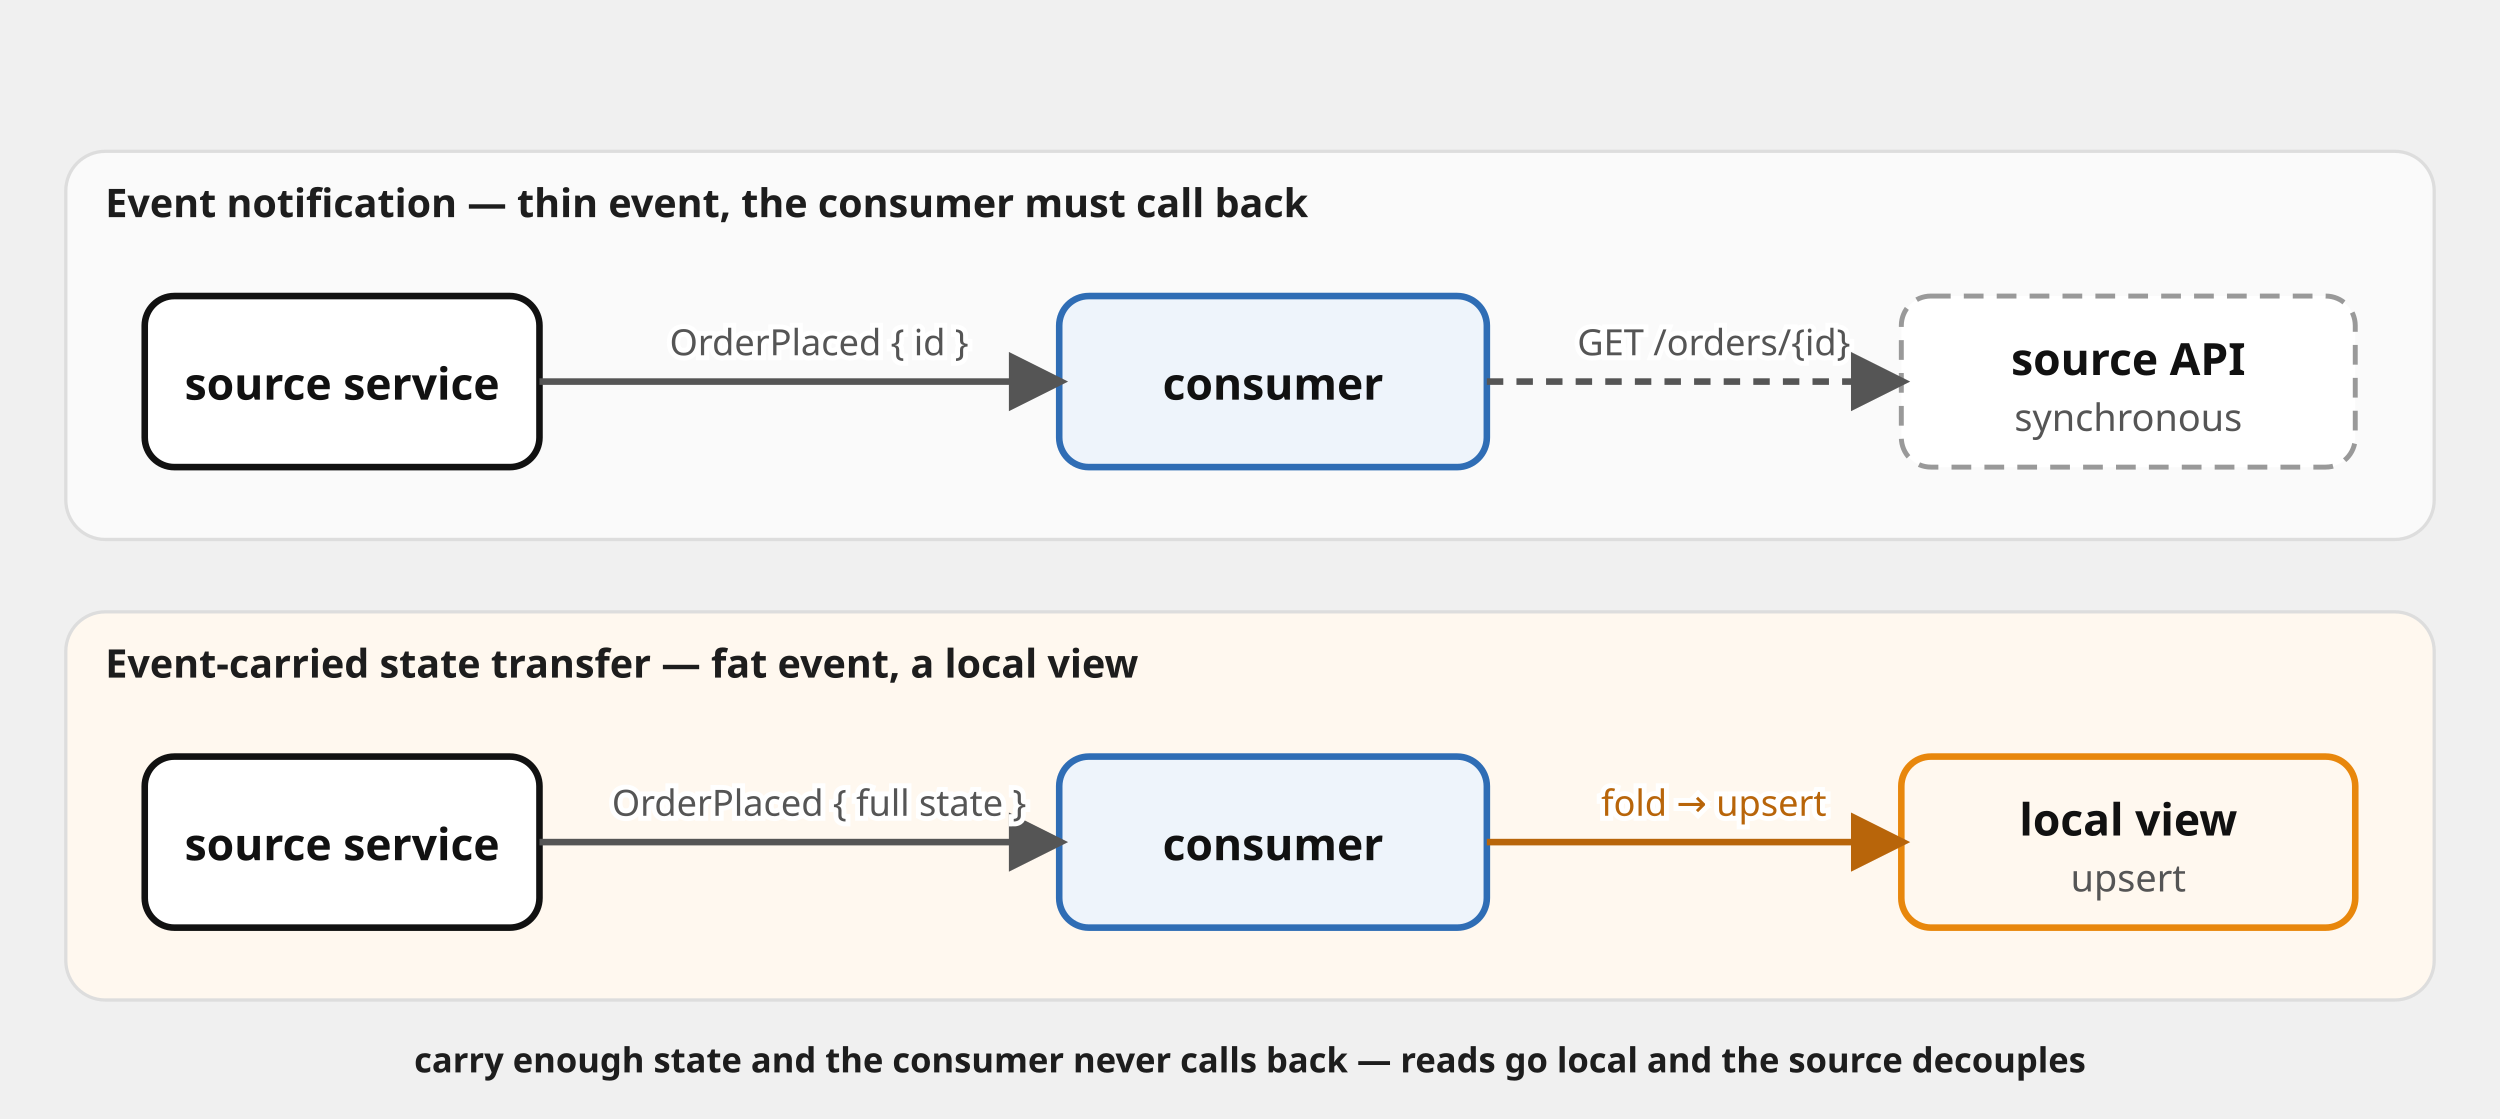
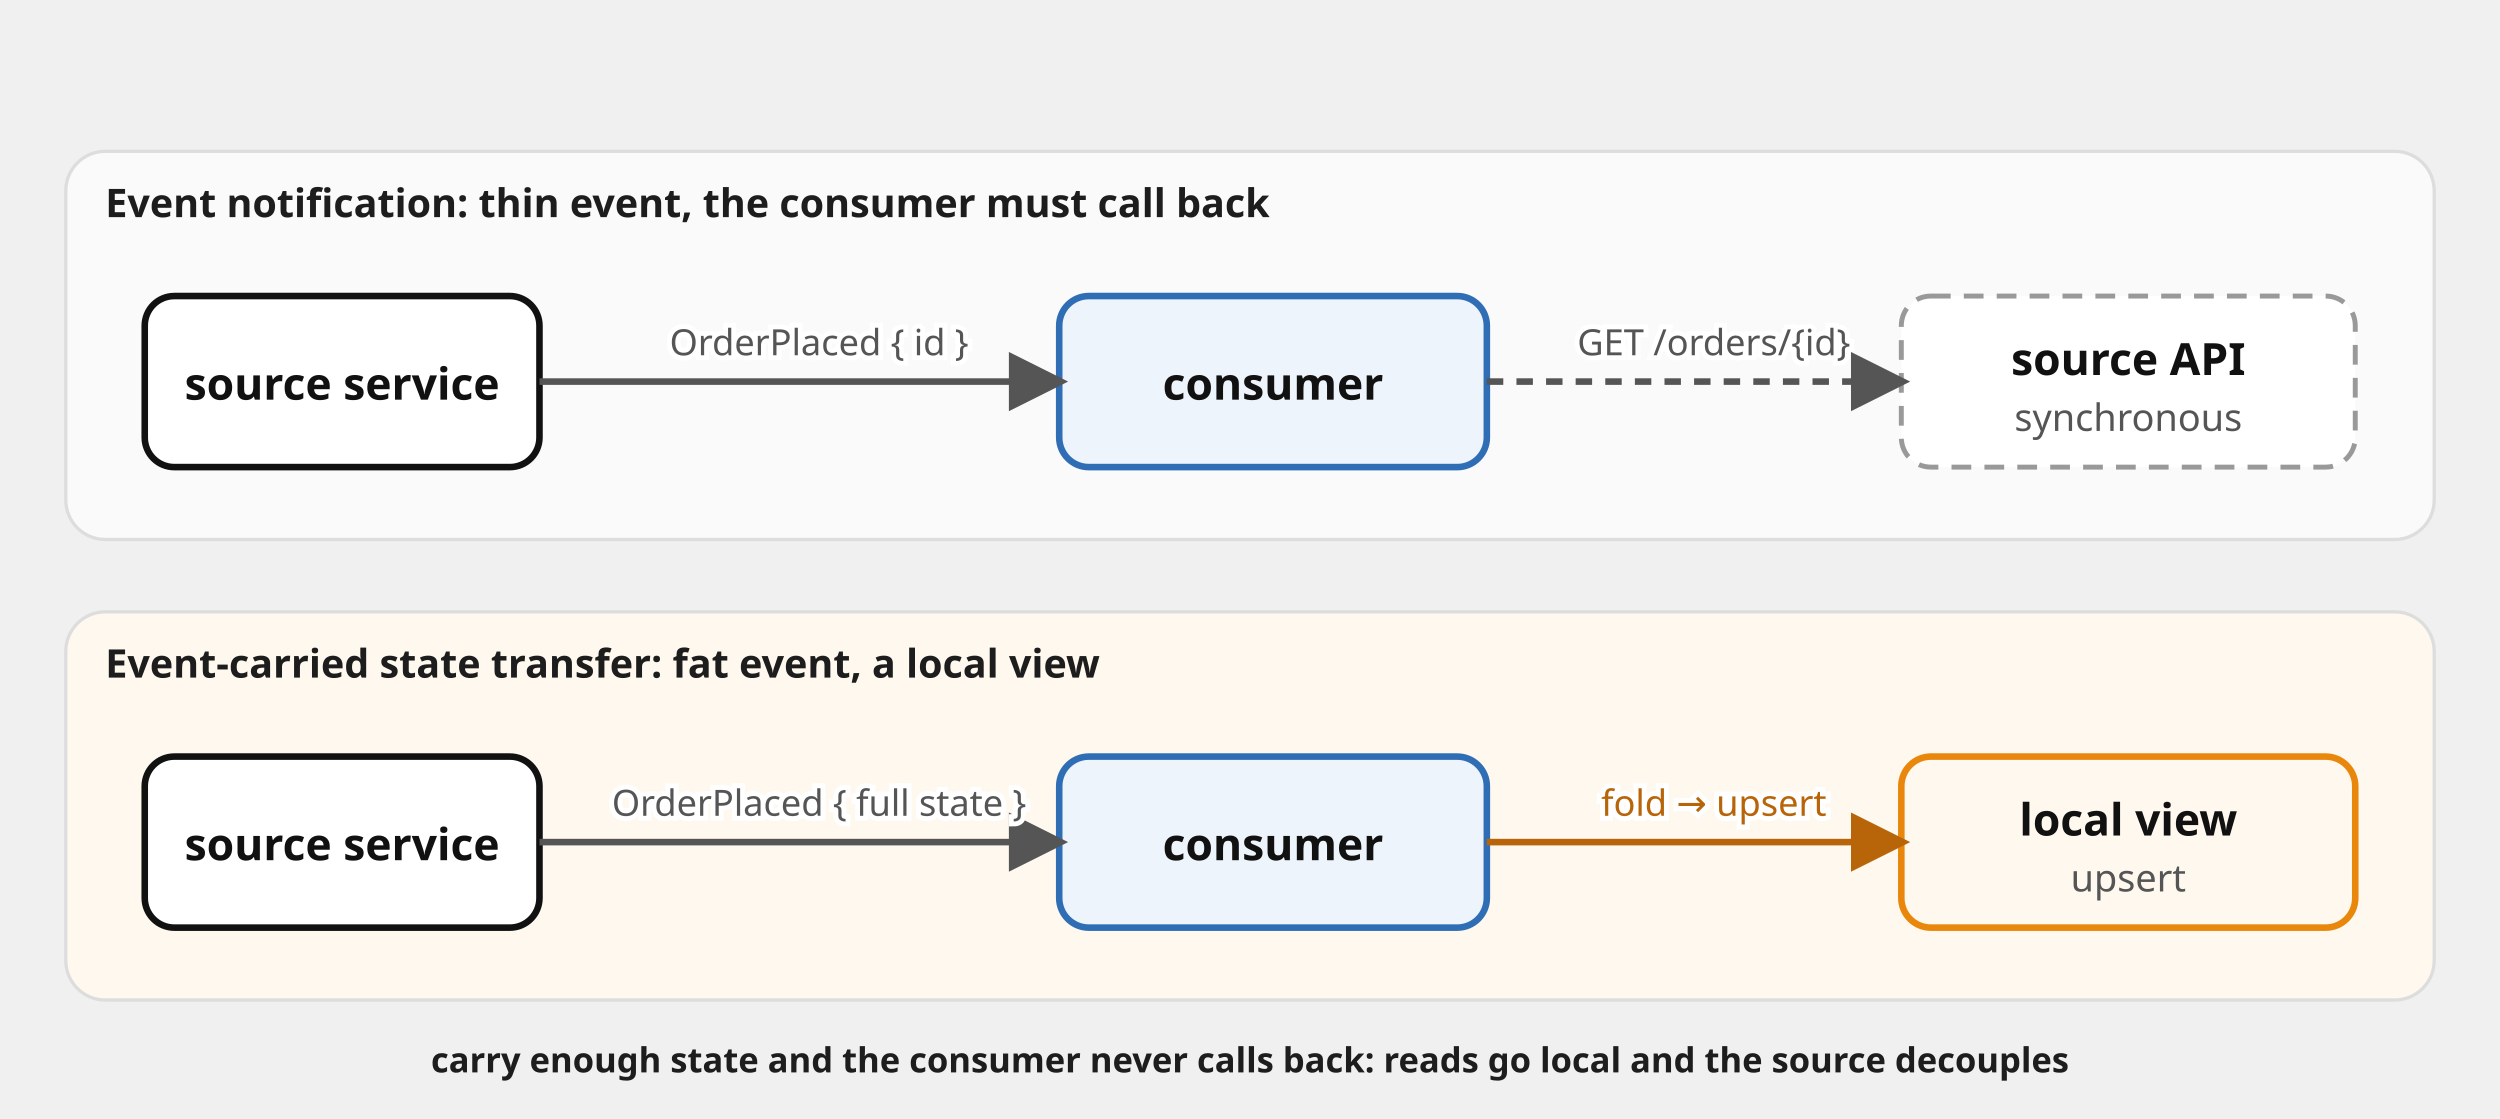
<svg xmlns="http://www.w3.org/2000/svg" viewBox="0 0 760 340" font-family="'Red Hat Text', system-ui, sans-serif" role="img">
  <defs>
    <marker id="a" viewBox="0 0 10 10" refX="8.5" refY="5" markerWidth="9" markerHeight="9" orient="auto-start-reverse">
      <path d="M0,0 L10,5 L0,10 z" fill="#555" />
    </marker>
    <marker id="am" viewBox="0 0 10 10" refX="8.5" refY="5" markerWidth="9" markerHeight="9" orient="auto-start-reverse">
      <path d="M0,0 L10,5 L0,10 z" fill="#b8650a" />
    </marker>
  </defs>
  <rect x="20" y="46" width="720" height="118" rx="12" fill="#fafafa" stroke="#ddd" />
-   <text x="32" y="66" font-size="12" font-weight="700" fill="#1d1d1d">Event notification — thin event, the consumer must call back</text>
+   <text x="32" y="66" font-size="12" font-weight="700" fill="#1d1d1d">Event notification: thin event, the consumer must call back</text>
  <rect x="20" y="186" width="720" height="118" rx="12" fill="#fff8ef" stroke="#ddd" />
-   <text x="32" y="206" font-size="12" font-weight="700" fill="#1d1d1d">Event-carried state transfer — fat event, a local view</text>
+   <text x="32" y="206" font-size="12" font-weight="700" fill="#1d1d1d">Event-carried state transfer: fat event, a local view</text>
  <rect x="44" y="90" width="120" height="52" rx="9" fill="#ffffff" stroke="#111111" stroke-width="2" />
  <text x="104.0" y="121.5" font-size="13.5" font-weight="700" fill="#111111" text-anchor="middle">source service</text>
  <rect x="322" y="90" width="130" height="52" rx="9" fill="#eef4fb" stroke="#2f6db5" stroke-width="2" />
  <text x="387.0" y="121.5" font-size="13.5" font-weight="700" fill="#111111" text-anchor="middle">consumer</text>
  <rect x="578" y="90" width="138" height="52" rx="9" fill="#ffffff" stroke="#999999" stroke-width="1.5" stroke-dasharray="6 4" />
  <text x="647.0" y="114.0" font-size="13.5" font-weight="700" fill="#111111" text-anchor="middle">source API</text>
  <text x="647.0" y="131.0" font-size="11.5" fill="#555555" text-anchor="middle">synchronous</text>
  <rect x="44" y="230" width="120" height="52" rx="9" fill="#ffffff" stroke="#111111" stroke-width="2" />
  <text x="104.0" y="261.5" font-size="13.5" font-weight="700" fill="#111111" text-anchor="middle">source service</text>
  <rect x="322" y="230" width="130" height="52" rx="9" fill="#eef4fb" stroke="#2f6db5" stroke-width="2" />
  <text x="387.0" y="261.5" font-size="13.5" font-weight="700" fill="#111111" text-anchor="middle">consumer</text>
  <rect x="578" y="230" width="138" height="52" rx="9" fill="#fff8ef" stroke="#e8870c" stroke-width="2" />
  <text x="647.0" y="254.0" font-size="13.5" font-weight="700" fill="#111111" text-anchor="middle">local view</text>
  <text x="647.0" y="271.0" font-size="11.5" fill="#555555" text-anchor="middle">upsert</text>
  <path d="M164,116 L322,116" fill="none" stroke="#555" stroke-width="2" marker-end="url(#a)" />
  <text x="249.0" y="108.0" font-size="11" fill="#ffffff" stroke="#ffffff" stroke-width="3" paint-order="stroke" text-anchor="middle">OrderPlaced { id }</text>
  <text x="249.0" y="108.0" font-size="11" fill="#555" text-anchor="middle">OrderPlaced { id }</text>
  <path d="M452,116 L578,116" fill="none" stroke="#555" stroke-width="2" stroke-dasharray="5 4" marker-end="url(#a)" />
  <text x="521.0" y="108.0" font-size="11" fill="#ffffff" stroke="#ffffff" stroke-width="3" paint-order="stroke" text-anchor="middle">GET /orders/{id}</text>
  <text x="521.0" y="108.0" font-size="11" fill="#555" text-anchor="middle">GET /orders/{id}</text>
  <path d="M164,256 L322,256" fill="none" stroke="#555" stroke-width="2" marker-end="url(#a)" />
  <text x="249.0" y="248.0" font-size="11" fill="#ffffff" stroke="#ffffff" stroke-width="3" paint-order="stroke" text-anchor="middle">OrderPlaced { full state }</text>
  <text x="249.0" y="248.0" font-size="11" fill="#555" text-anchor="middle">OrderPlaced { full state }</text>
  <path d="M452,256 L578,256" fill="none" stroke="#b8650a" stroke-width="2" marker-end="url(#am)" />
  <text x="521.0" y="248.0" font-size="11" fill="#ffffff" stroke="#ffffff" stroke-width="3" paint-order="stroke" text-anchor="middle">fold → upsert</text>
  <text x="521.0" y="248.0" font-size="11" fill="#b8650a" text-anchor="middle">fold → upsert</text>
-   <text x="380" y="326" font-size="10.5" fill="#1d1d1d" text-anchor="middle" font-weight="700">carry enough state and the consumer never calls back — reads go local and the source decouples</text>
+   <text x="380" y="326" font-size="10.5" fill="#1d1d1d" text-anchor="middle" font-weight="700">carry enough state and the consumer never calls back: reads go local and the source decouples</text>
</svg>
